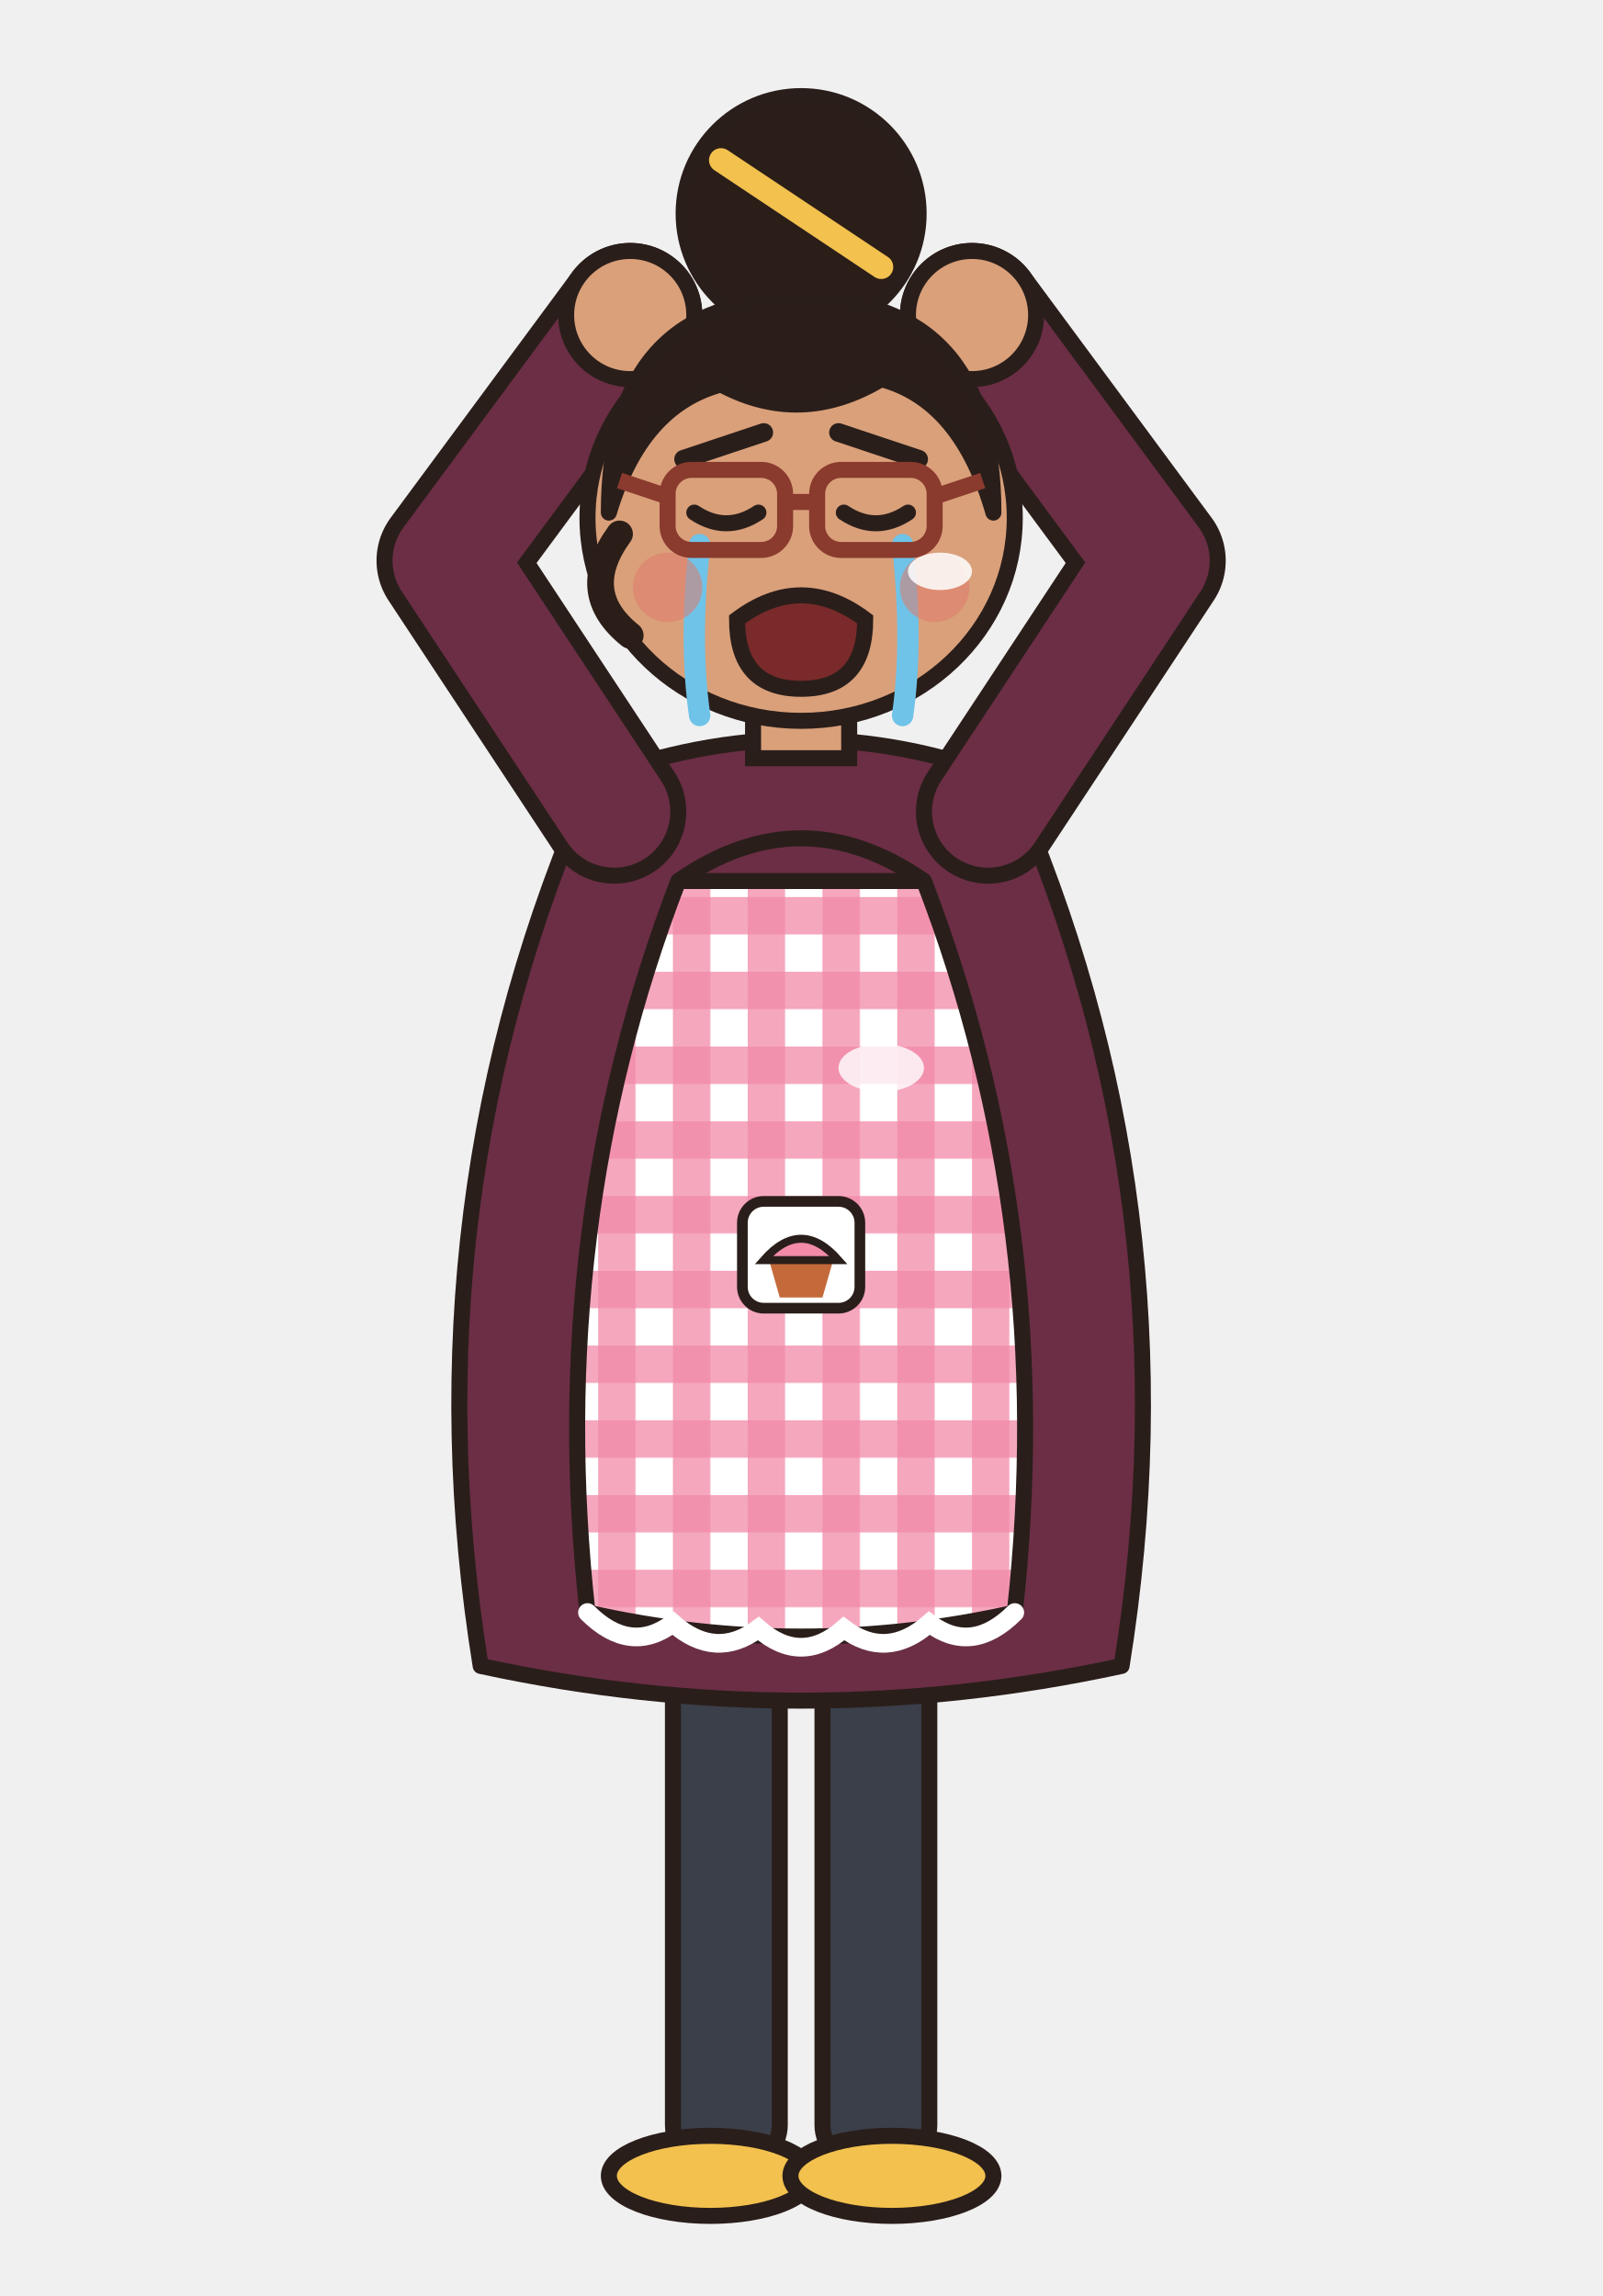
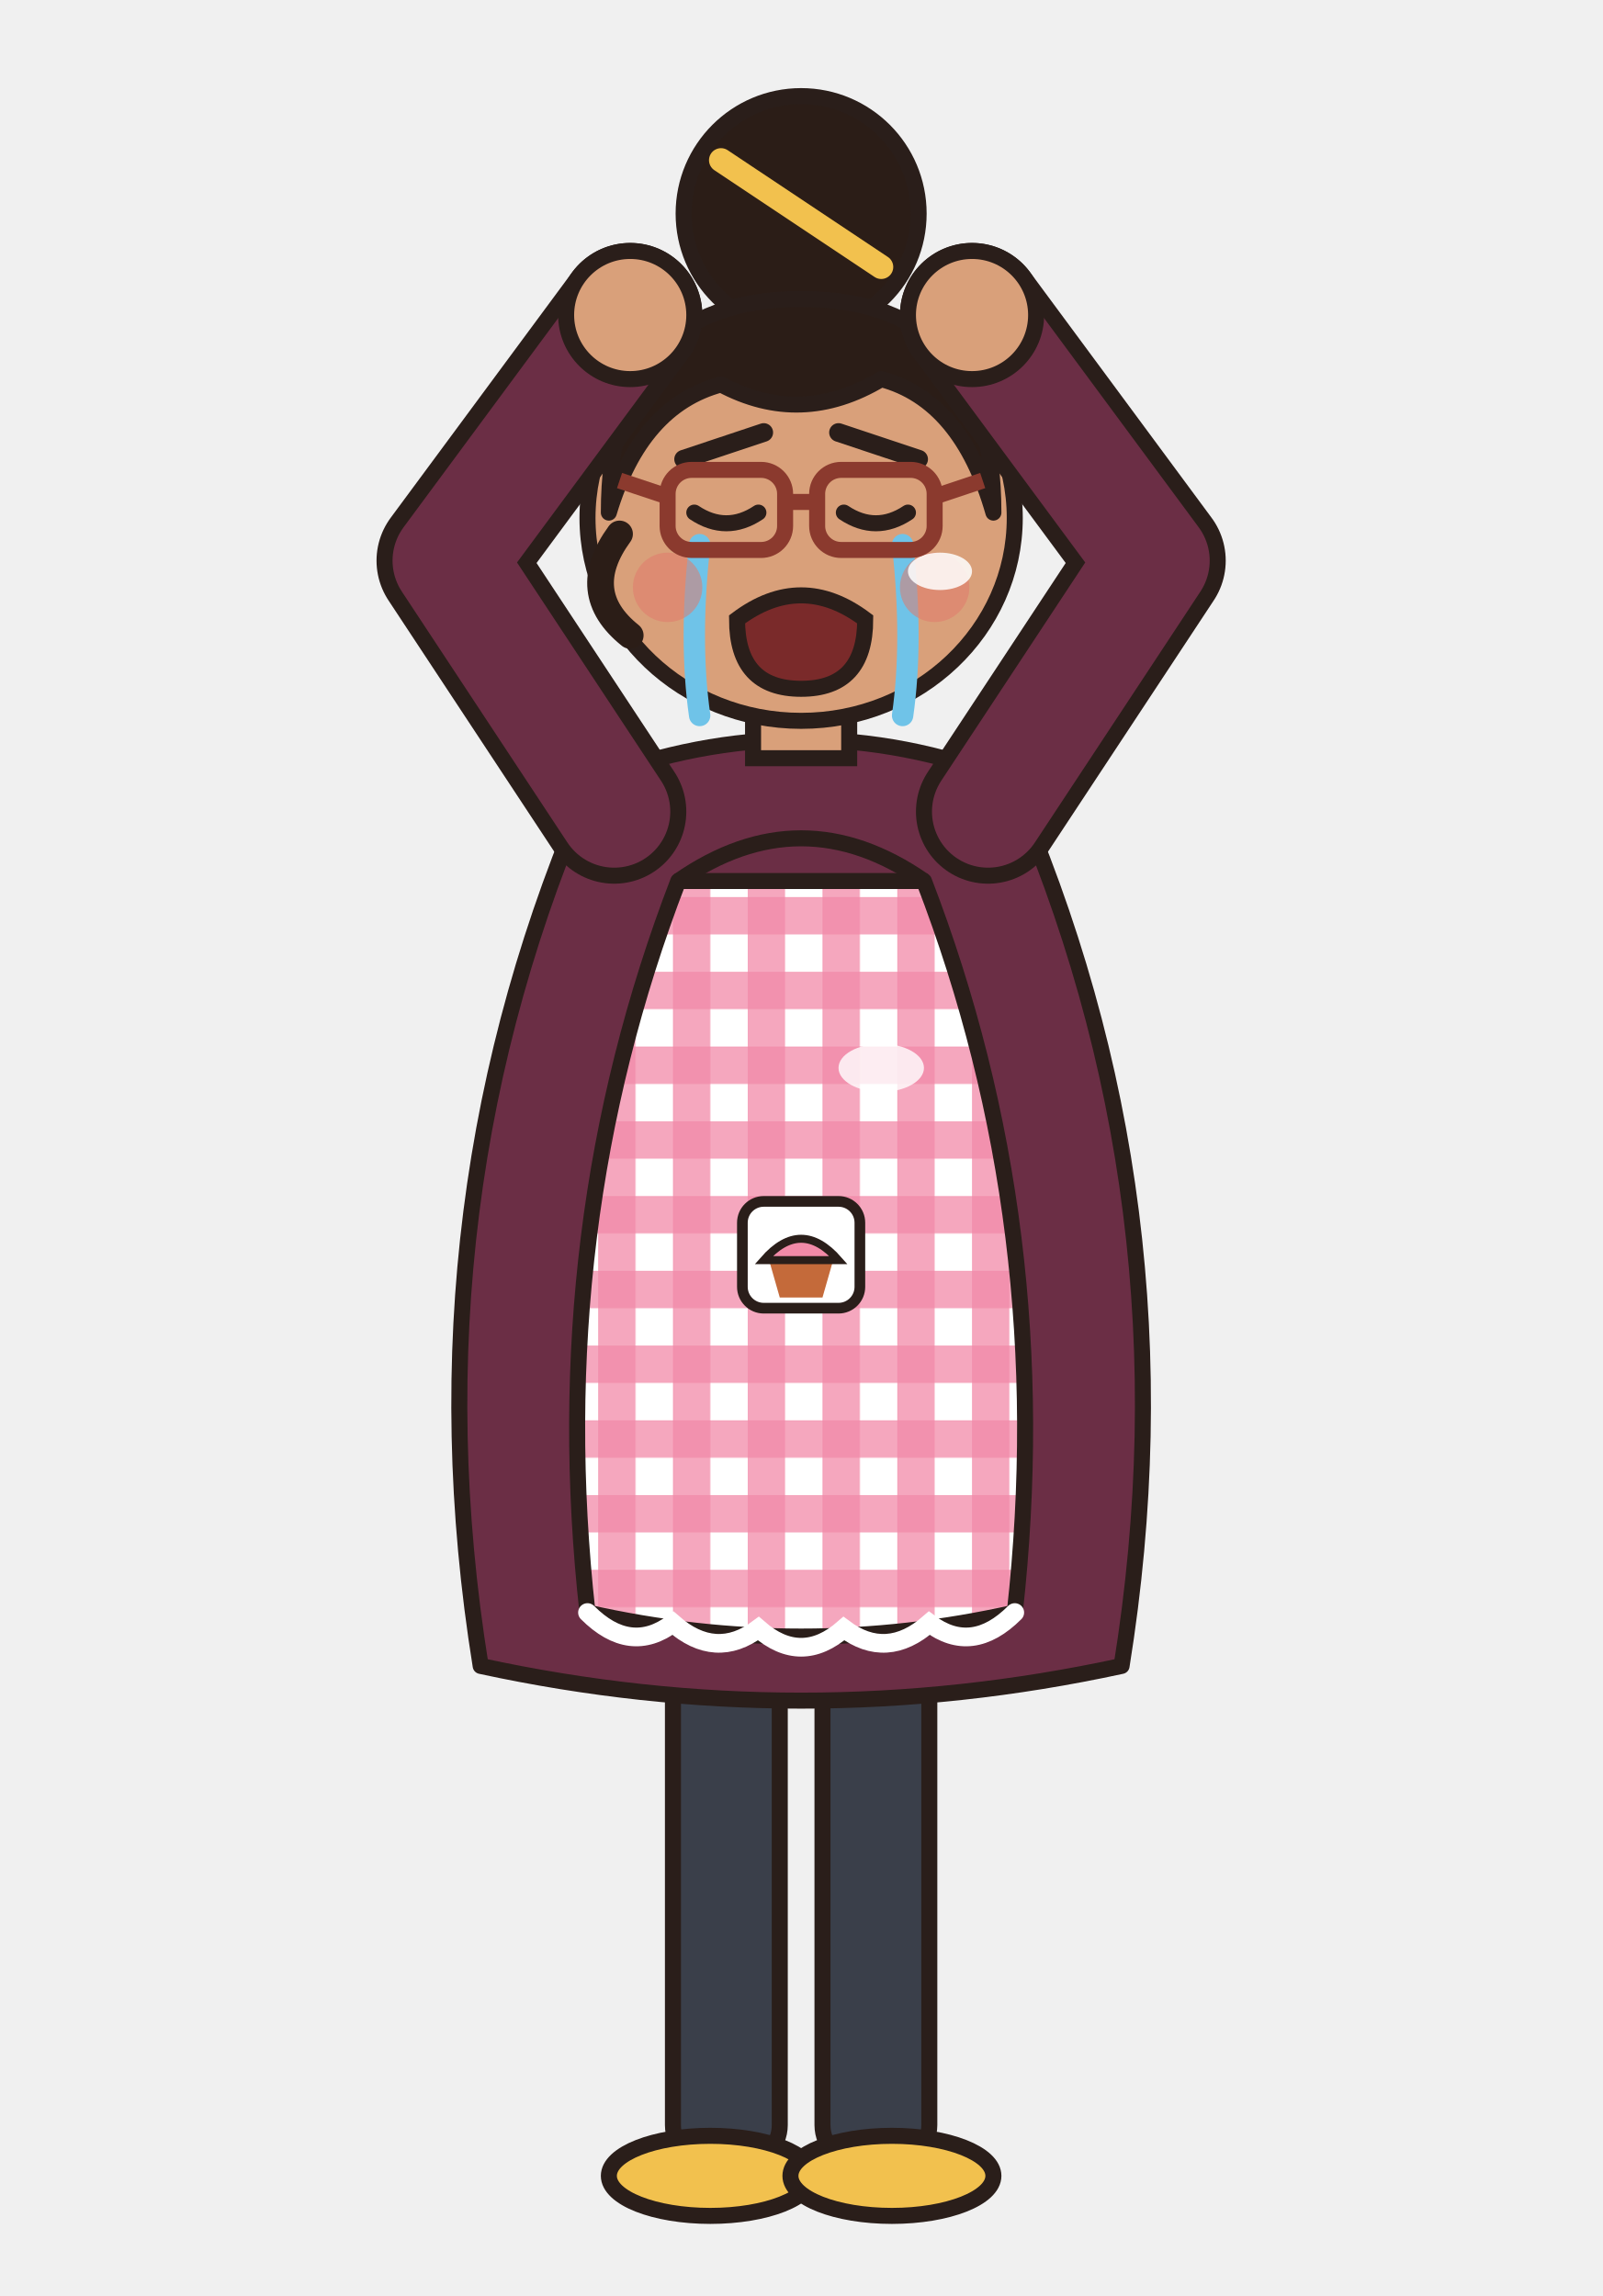
<svg xmlns="http://www.w3.org/2000/svg" viewBox="0 0 600 860" width="600" height="860">
  <defs>
    <pattern id="xadrez" width="28" height="28" patternUnits="userSpaceOnUse">
      <rect width="28" height="28" fill="#FFFFFF" />
      <rect width="14" height="28" fill="#F28AA8" opacity=".75" />
      <rect width="28" height="14" fill="#F28AA8" opacity=".75" />
    </pattern>
  </defs>
  <rect x="252" y="610" width="40" height="200" rx="14" fill="#3A3F4A" stroke="#2A1E1A" stroke-width="6" />
  <rect x="308" y="610" width="40" height="200" rx="14" fill="#3A3F4A" stroke="#2A1E1A" stroke-width="6" />
  <ellipse cx="266" cy="815" rx="38" ry="15" fill="#F2C14E" stroke="#2A1E1A" stroke-width="6" />
  <ellipse cx="334" cy="815" rx="38" ry="15" fill="#F2C14E" stroke="#2A1E1A" stroke-width="6" />
  <path d="M222 292 Q300 262 378 292 Q448 450 420 624 Q300 650 180 624 Q152 450 222 292 Z" fill="#6B2E45" stroke="#2A1E1A" stroke-width="6" stroke-linejoin="round" />
  <path d="M254 330 L346 330 Q396 460 380 604 Q300 622 220 604 Q204 460 254 330 Z" fill="url(#xadrez)" stroke="#2A1E1A" stroke-width="6" stroke-linejoin="round" />
  <path d="M220 604 Q236 620 252 608 Q268 622 284 610 Q300 624 316 610 Q332 622 348 608 Q364 620 380 604" fill="none" stroke="#fff" stroke-width="7" stroke-linecap="round" />
  <path d="M254 330 Q300 298 346 330" fill="none" stroke="#2A1E1A" stroke-width="6" />
  <rect x="278" y="450" width="44" height="40" rx="8" fill="#fff" stroke="#2A1E1A" stroke-width="4" />
  <path d="M288 472 L312 472 L308 486 L292 486 Z" fill="#C46A3A" />
  <path d="M286 472 Q300 456 314 472 Z" fill="#F28AA8" stroke="#2A1E1A" stroke-width="3" />
  <ellipse cx="330" cy="400" rx="16" ry="9" fill="#fff" opacity=".8" />
-   <path d="M230 304 L168 210 L236 118" fill="none" stroke="#2A1E1A" stroke-width="54" stroke-linecap="round" stroke-linejoin="round" />
-   <path d="M230 304 L168 210 L236 118" fill="none" stroke="#6B2E45" stroke-width="42" stroke-linecap="round" stroke-linejoin="round" />
-   <circle cx="236" cy="118" r="24" fill="#D9A07A" stroke="#2A1E1A" stroke-width="6" />
-   <path d="M370 304 L432 210 L364 118" fill="none" stroke="#2A1E1A" stroke-width="54" stroke-linecap="round" stroke-linejoin="round" />
-   <path d="M370 304 L432 210 L364 118" fill="none" stroke="#6B2E45" stroke-width="42" stroke-linecap="round" stroke-linejoin="round" />
-   <circle cx="364" cy="118" r="24" fill="#D9A07A" stroke="#2A1E1A" stroke-width="6" />
  <rect x="282" y="250" width="36" height="34" fill="#D9A07A" stroke="#2A1E1A" stroke-width="6" />
-   <circle cx="300" cy="80" r="44" fill="#2B1D17" stroke="#2A1E1A" stroke-width="6" />
-   <path d="M270 60 L330 100" stroke="#F2C14E" stroke-width="9" stroke-linecap="round" />
-   <ellipse cx="300" cy="194" rx="80" ry="76" fill="#D9A07A" stroke="#2A1E1A" stroke-width="6" />
-   <path d="M228 192 Q228 112 300 112 Q372 112 372 192 Q360 150 330 142 Q300 160 270 144 Q240 152 228 192 Z" fill="#2B1D17" stroke="#2A1E1A" stroke-width="6" stroke-linejoin="round" />
-   <path d="M232 200 Q216 222 236 238" fill="none" stroke="#2B1D17" stroke-width="10" stroke-linecap="round" />
-   <g fill="#2A1E1A" stroke="#2A1E1A" stroke-width="6" stroke-linecap="round">
-     <path d="M260 192 Q272 200 284 192 M316 192 Q328 200 340 192" fill="none" />
+   <g class="cab">
+     <circle cx="300" cy="80" r="44" fill="#2B1D17" stroke="#2A1E1A" stroke-width="6" />
+     <path d="M270 60 L330 100" stroke="#F2C14E" stroke-width="9" stroke-linecap="round" />
+     <ellipse cx="300" cy="194" rx="80" ry="76" fill="#D9A07A" stroke="#2A1E1A" stroke-width="6" />
+     <path d="M228 192 Q228 112 300 112 Q372 112 372 192 Q360 150 330 142 Q300 160 270 144 Q240 152 228 192 Z" fill="#2B1D17" stroke="#2A1E1A" stroke-width="6" stroke-linejoin="round" />
+     <path d="M232 200 Q216 222 236 238" fill="none" stroke="#2B1D17" stroke-width="10" stroke-linecap="round" />
+     <g class="olhos" fill="#2A1E1A" stroke="#2A1E1A" stroke-width="6" stroke-linecap="round">
+       <path d="M260 192 Q272 200 284 192 M316 192 Q328 200 340 192" fill="none" />
+     </g>
+     <g fill="none" stroke="#2A1E1A" stroke-width="7" stroke-linecap="round">
+       <path d="M256 172 L286 162 M314 162 L344 172" />
+     </g>
+     <g class="boca" fill="none" stroke="#2A1E1A" stroke-width="6" stroke-linecap="round">
+       <path d="M276 232 Q300 214 324 232 Q324 258 300 258 Q276 258 276 232 Z" fill="#7A2A2A" />
+       <path d="M262 204 Q258 240 262 268 M338 204 Q342 240 338 268" stroke="#6FC3E8" stroke-width="8" />
+     </g>
+     <circle cx="250" cy="220" r="13" fill="#E07A6B" opacity=".55" />
+     <circle cx="350" cy="220" r="13" fill="#E07A6B" opacity=".55" />
+     <ellipse cx="352" cy="214" rx="12" ry="7" fill="#fff" opacity=".85" />
+     <g fill="none" stroke="#8B3A2E" stroke-width="6">
+       <rect x="250" y="176" width="44" height="30" rx="9" />
+       <rect x="306" y="176" width="44" height="30" rx="9" />
+       <path d="M294 188 L306 188 M250 186 L232 180 M350 186 L368 180" />
+     </g>
  </g>
-   <g fill="none" stroke="#2A1E1A" stroke-width="7" stroke-linecap="round">
-     <path d="M256 172 L286 162 M314 162 L344 172" />
+   <g class="be">
+     <path d="M230 304 L168 210 L236 118" fill="none" stroke="#2A1E1A" stroke-width="54" stroke-linecap="round" stroke-linejoin="round" />
+     <path d="M230 304 L168 210 L236 118" fill="none" stroke="#6B2E45" stroke-width="42" stroke-linecap="round" stroke-linejoin="round" />
+     <circle cx="236" cy="118" r="24" fill="#D9A07A" stroke="#2A1E1A" stroke-width="6" />
  </g>
-   <g fill="none" stroke="#2A1E1A" stroke-width="6" stroke-linecap="round">
-     <path d="M276 232 Q300 214 324 232 Q324 258 300 258 Q276 258 276 232 Z" fill="#7A2A2A" />
-     <path d="M262 204 Q258 240 262 268 M338 204 Q342 240 338 268" stroke="#6FC3E8" stroke-width="8" />
-   </g>
-   <circle cx="250" cy="220" r="13" fill="#E07A6B" opacity=".55" />
-   <circle cx="350" cy="220" r="13" fill="#E07A6B" opacity=".55" />
-   <ellipse cx="352" cy="214" rx="12" ry="7" fill="#fff" opacity=".85" />
-   <g fill="none" stroke="#8B3A2E" stroke-width="6">
-     <rect x="250" y="176" width="44" height="30" rx="9" />
-     <rect x="306" y="176" width="44" height="30" rx="9" />
-     <path d="M294 188 L306 188 M250 186 L232 180 M350 186 L368 180" />
+   <g class="bd">
+     <path d="M370 304 L432 210 L364 118" fill="none" stroke="#2A1E1A" stroke-width="54" stroke-linecap="round" stroke-linejoin="round" />
+     <path d="M370 304 L432 210 L364 118" fill="none" stroke="#6B2E45" stroke-width="42" stroke-linecap="round" stroke-linejoin="round" />
+     <circle cx="364" cy="118" r="24" fill="#D9A07A" stroke="#2A1E1A" stroke-width="6" />
  </g>
</svg>
